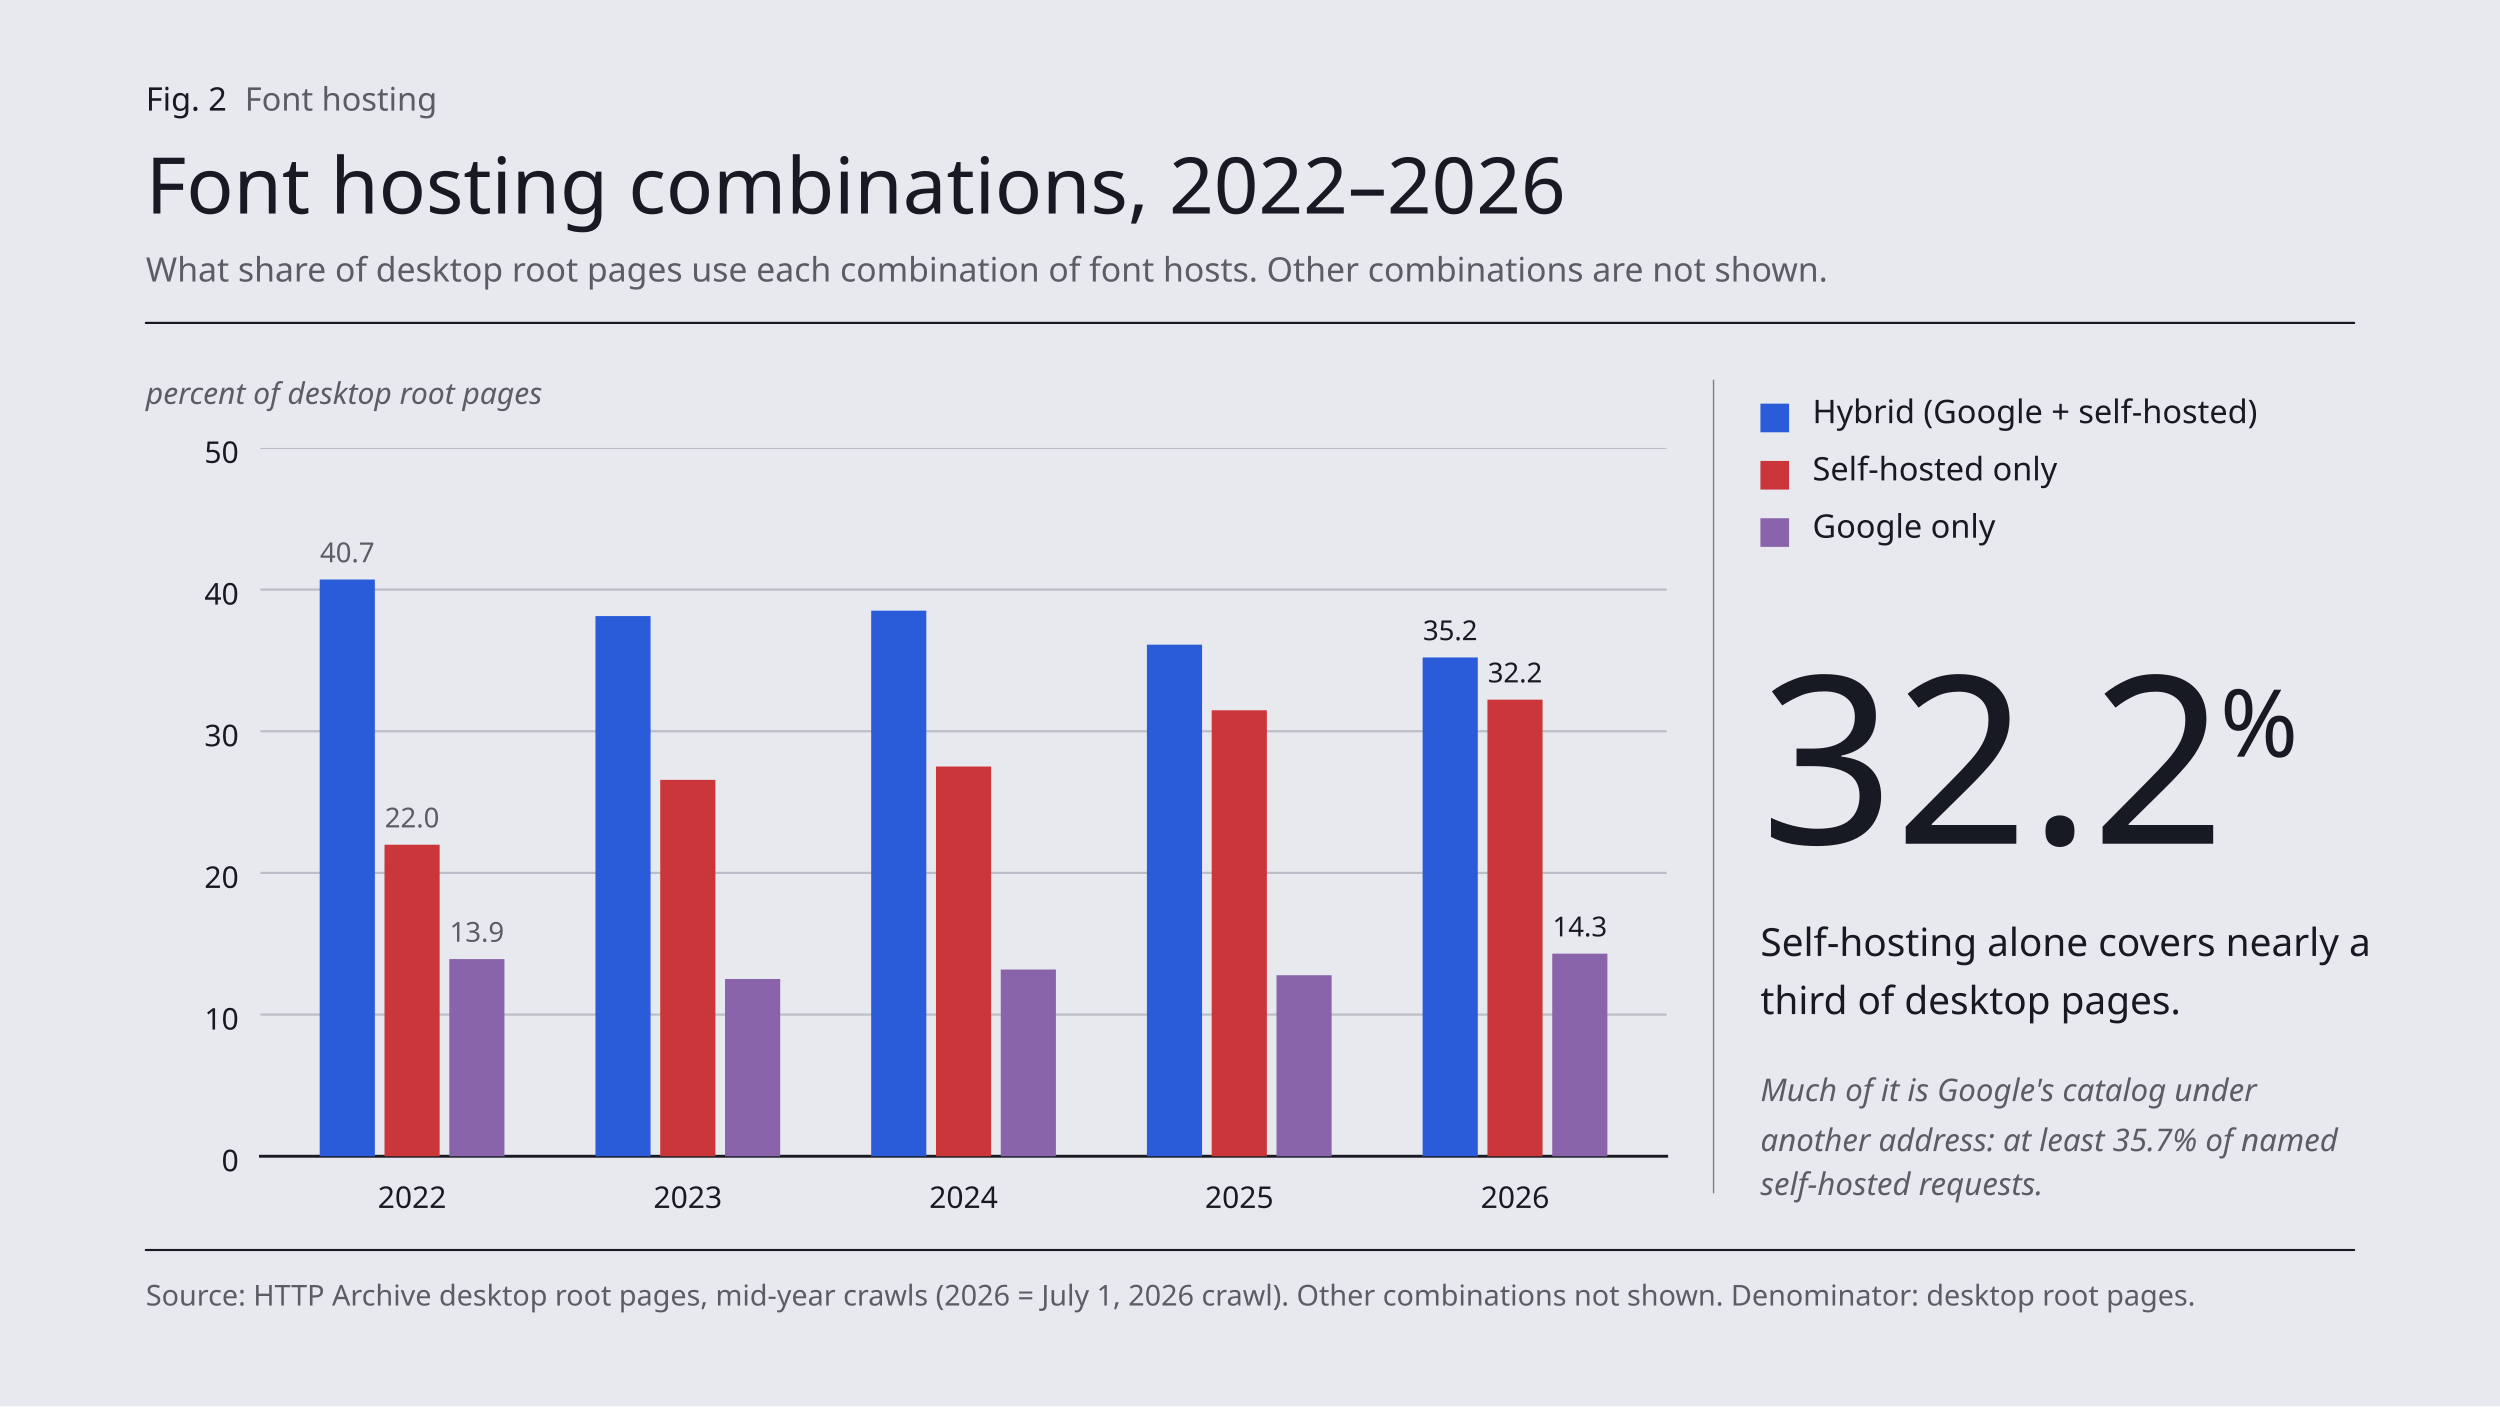
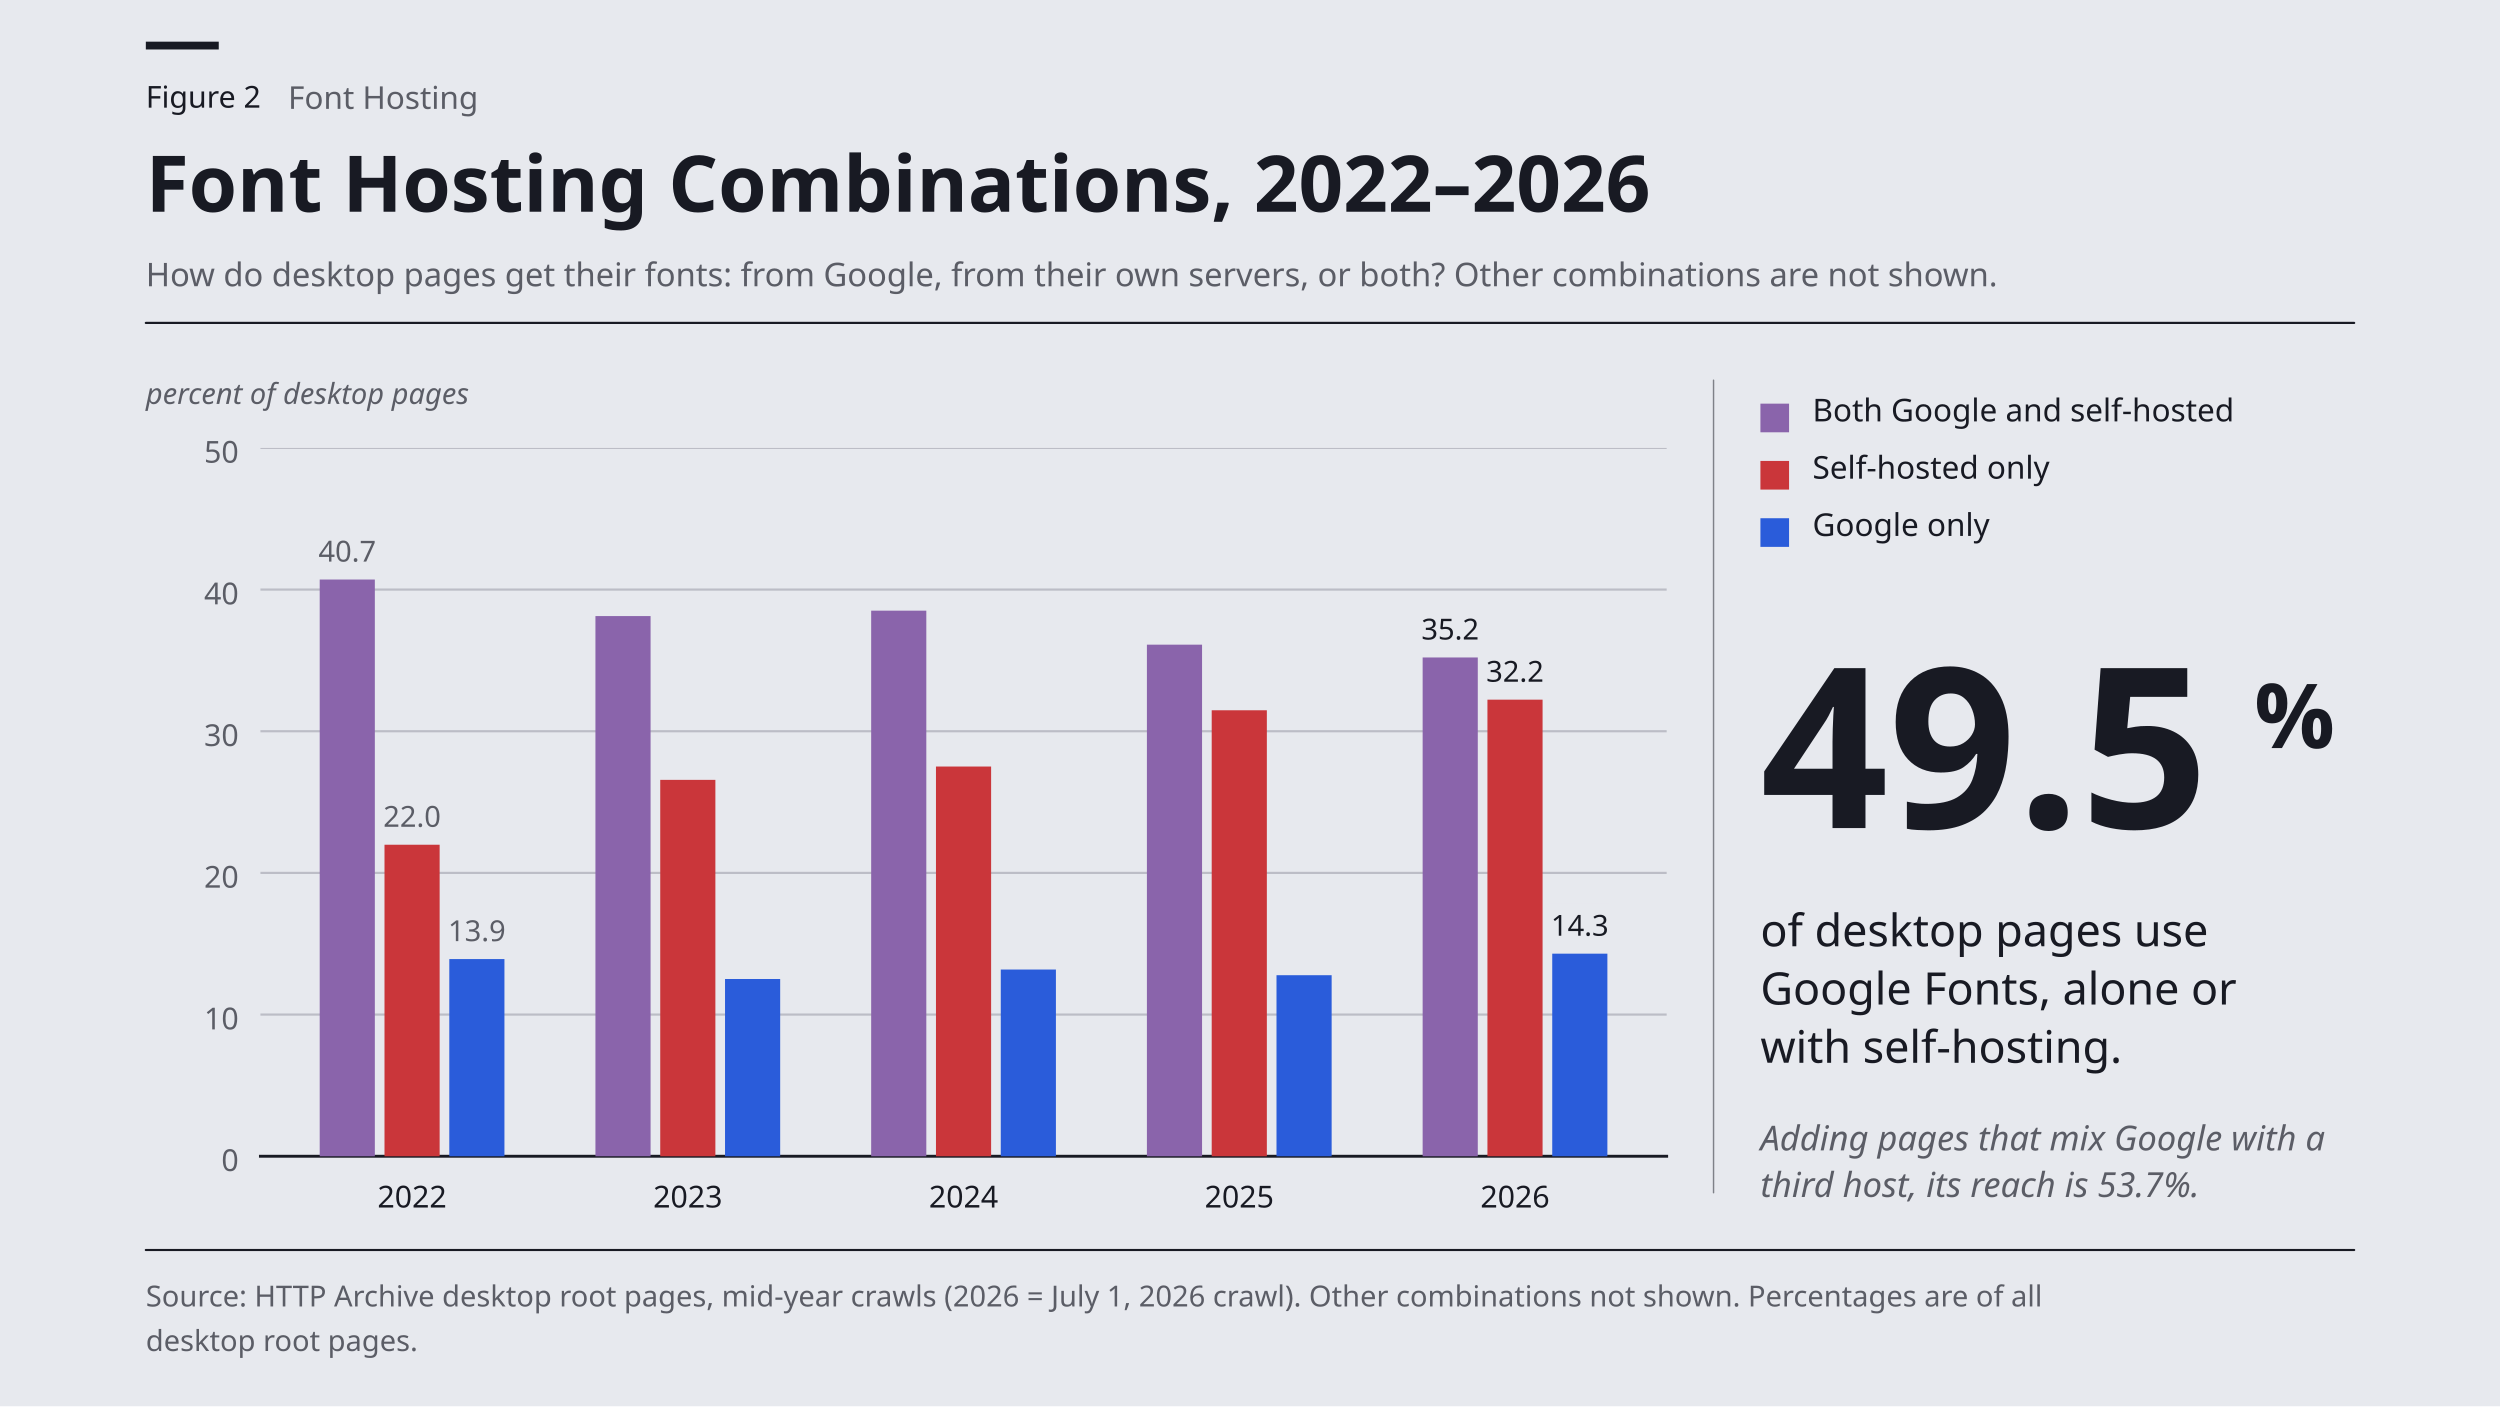
<svg xmlns="http://www.w3.org/2000/svg" width="691.2pt" height="388.8pt" viewBox="0 0 691.2 388.8" version="1.1" data-denominator="pages">
  <defs>
    <style type="text/css">*{stroke-linejoin: round; stroke-linecap: butt}</style>
  </defs>
  <g id="figure_1">
    <g id="patch_1">
      <path d="M 0 388.8  L 691.2 388.8  L 691.2 0  L 0 0  z " style="fill: #e7e9ee" />
    </g>
    <g id="axes_1">
      <g id="patch_2">
        <path d="M 72 319.68  L 460.8 319.68  L 460.8 123.84  L 72 123.84  z " style="fill: #e7e9ee" />
      </g>
      <g id="matplotlib.axis_1">
        <g id="xtick_1">
          <g id="line2d_1" />
          <g id="text_1">
-             <text style="font-size: 8.294px; font-family: 'Funnel Sans'; text-anchor: middle; fill: #181a23" x="113.929" y="333.974" transform="rotate(-0 113.9294 333.9744)">2022</text>
+             <text style="font-size: 8.37px; font-family: 'Schibsted Grotesk'; text-anchor: middle; fill: #181a23" x="113.929" y="333.854" transform="rotate(-0 113.9294 333.8538)">2022</text>
          </g>
        </g>
        <g id="xtick_2">
          <g id="line2d_2" />
          <g id="text_2">
-             <text style="font-size: 8.294px; font-family: 'Funnel Sans'; text-anchor: middle; fill: #181a23" x="190.165" y="333.974" transform="rotate(-0 190.1647 333.9744)">2023</text>
+             <text style="font-size: 8.37px; font-family: 'Schibsted Grotesk'; text-anchor: middle; fill: #181a23" x="190.165" y="333.854" transform="rotate(-0 190.1647 333.8538)">2023</text>
          </g>
        </g>
        <g id="xtick_3">
          <g id="line2d_3" />
          <g id="text_3">
-             <text style="font-size: 8.294px; font-family: 'Funnel Sans'; text-anchor: middle; fill: #181a23" x="266.4" y="333.974" transform="rotate(-0 266.4 333.9744)">2024</text>
+             <text style="font-size: 8.37px; font-family: 'Schibsted Grotesk'; text-anchor: middle; fill: #181a23" x="266.4" y="333.854" transform="rotate(-0 266.4 333.8538)">2024</text>
          </g>
        </g>
        <g id="xtick_4">
          <g id="line2d_4" />
          <g id="text_4">
-             <text style="font-size: 8.294px; font-family: 'Funnel Sans'; text-anchor: middle; fill: #181a23" x="342.635" y="333.974" transform="rotate(-0 342.6353 333.9744)">2025</text>
+             <text style="font-size: 8.37px; font-family: 'Schibsted Grotesk'; text-anchor: middle; fill: #181a23" x="342.635" y="333.854" transform="rotate(-0 342.6353 333.8538)">2025</text>
          </g>
        </g>
        <g id="xtick_5">
          <g id="line2d_5" />
          <g id="text_5">
-             <text style="font-size: 8.294px; font-family: 'Funnel Sans'; text-anchor: middle; fill: #181a23" x="418.871" y="333.974" transform="rotate(-0 418.8706 333.9744)">2026</text>
+             <text style="font-size: 8.37px; font-family: 'Schibsted Grotesk'; text-anchor: middle; fill: #181a23" x="418.871" y="333.854" transform="rotate(-0 418.8706 333.8538)">2026</text>
          </g>
        </g>
      </g>
      <g id="matplotlib.axis_2">
        <g id="ytick_1">
          <g id="line2d_6">
-             <path d="M 72 319.68  L 460.8 319.68  " clip-path="url(#p6c353e70cb)" style="fill: none; stroke: #bcbdc6; stroke-width: 0.6; stroke-linecap: round" />
+             <path d="M 72 319.68  L 460.8 319.68  " clip-path="url(#p258e9c4be1)" style="fill: none; stroke: #bcbdc6; stroke-width: 0.6; stroke-linecap: round" />
          </g>
          <g id="line2d_7" />
          <g id="text_6">
-             <text style="font-size: 8.294px; font-family: 'Funnel Sans'; text-anchor: end; fill: #181a23" x="66" y="323.827" transform="rotate(-0 66 323.8272)">0</text>
+             <text style="font-size: 8.37px; font-family: 'Schibsted Grotesk'; text-anchor: end; fill: #5b5d66" x="66" y="323.767" transform="rotate(-0 66 323.7669)">0</text>
          </g>
        </g>
        <g id="ytick_2">
          <g id="line2d_8">
-             <path d="M 72 280.512  L 460.8 280.512  " clip-path="url(#p6c353e70cb)" style="fill: none; stroke: #bcbdc6; stroke-width: 0.6; stroke-linecap: round" />
+             <path d="M 72 280.512  L 460.8 280.512  " clip-path="url(#p258e9c4be1)" style="fill: none; stroke: #bcbdc6; stroke-width: 0.6; stroke-linecap: round" />
          </g>
          <g id="line2d_9" />
          <g id="text_7">
-             <text style="font-size: 8.294px; font-family: 'Funnel Sans'; text-anchor: end; fill: #181a23" x="66" y="284.659" transform="rotate(-0 66 284.6592)">10</text>
+             <text style="font-size: 8.37px; font-family: 'Schibsted Grotesk'; text-anchor: end; fill: #5b5d66" x="66" y="284.599" transform="rotate(-0 66 284.5989)">10</text>
          </g>
        </g>
        <g id="ytick_3">
          <g id="line2d_10">
-             <path d="M 72 241.344  L 460.8 241.344  " clip-path="url(#p6c353e70cb)" style="fill: none; stroke: #bcbdc6; stroke-width: 0.6; stroke-linecap: round" />
+             <path d="M 72 241.344  L 460.8 241.344  " clip-path="url(#p258e9c4be1)" style="fill: none; stroke: #bcbdc6; stroke-width: 0.6; stroke-linecap: round" />
          </g>
          <g id="line2d_11" />
          <g id="text_8">
-             <text style="font-size: 8.294px; font-family: 'Funnel Sans'; text-anchor: end; fill: #181a23" x="66" y="245.491" transform="rotate(-0 66 245.4912)">20</text>
+             <text style="font-size: 8.37px; font-family: 'Schibsted Grotesk'; text-anchor: end; fill: #5b5d66" x="66" y="245.431" transform="rotate(-0 66 245.4309)">20</text>
          </g>
        </g>
        <g id="ytick_4">
          <g id="line2d_12">
-             <path d="M 72 202.176  L 460.8 202.176  " clip-path="url(#p6c353e70cb)" style="fill: none; stroke: #bcbdc6; stroke-width: 0.6; stroke-linecap: round" />
+             <path d="M 72 202.176  L 460.8 202.176  " clip-path="url(#p258e9c4be1)" style="fill: none; stroke: #bcbdc6; stroke-width: 0.6; stroke-linecap: round" />
          </g>
          <g id="line2d_13" />
          <g id="text_9">
-             <text style="font-size: 8.294px; font-family: 'Funnel Sans'; text-anchor: end; fill: #181a23" x="66" y="206.323" transform="rotate(-0 66 206.3232)">30</text>
+             <text style="font-size: 8.37px; font-family: 'Schibsted Grotesk'; text-anchor: end; fill: #5b5d66" x="66" y="206.263" transform="rotate(-0 66 206.2629)">30</text>
          </g>
        </g>
        <g id="ytick_5">
          <g id="line2d_14">
-             <path d="M 72 163.008  L 460.8 163.008  " clip-path="url(#p6c353e70cb)" style="fill: none; stroke: #bcbdc6; stroke-width: 0.6; stroke-linecap: round" />
+             <path d="M 72 163.008  L 460.8 163.008  " clip-path="url(#p258e9c4be1)" style="fill: none; stroke: #bcbdc6; stroke-width: 0.6; stroke-linecap: round" />
          </g>
          <g id="line2d_15" />
          <g id="text_10">
-             <text style="font-size: 8.294px; font-family: 'Funnel Sans'; text-anchor: end; fill: #181a23" x="66" y="167.155" transform="rotate(-0 66 167.1552)">40</text>
+             <text style="font-size: 8.37px; font-family: 'Schibsted Grotesk'; text-anchor: end; fill: #5b5d66" x="66" y="167.095" transform="rotate(-0 66 167.0949)">40</text>
          </g>
        </g>
        <g id="ytick_6">
          <g id="line2d_16">
-             <path d="M 72 123.84  L 460.8 123.84  " clip-path="url(#p6c353e70cb)" style="fill: none; stroke: #bcbdc6; stroke-width: 0.6; stroke-linecap: round" />
+             <path d="M 72 123.84  L 460.8 123.84  " clip-path="url(#p258e9c4be1)" style="fill: none; stroke: #bcbdc6; stroke-width: 0.6; stroke-linecap: round" />
          </g>
          <g id="line2d_17" />
          <g id="text_11">
-             <text style="font-size: 8.294px; font-family: 'Funnel Sans'; text-anchor: end; fill: #181a23" x="66" y="127.987" transform="rotate(-0 66 127.9872)">50</text>
+             <text style="font-size: 8.37px; font-family: 'Schibsted Grotesk'; text-anchor: end; fill: #5b5d66" x="66" y="127.927" transform="rotate(-0 66 127.9269)">50</text>
          </g>
        </g>
      </g>
      <g id="patch_3">
        <path d="M 72 319.68  L 460.8 319.68  " style="fill: none; stroke: #181a23; stroke-width: 0.8; stroke-linejoin: miter; stroke-linecap: square" />
      </g>
      <g id="patch_4">
-         <path d="M 88.391 319.68  L 103.638 319.68  L 103.638 160.227  L 88.391 160.227  z " clip-path="url(#p6c353e70cb)" style="fill: #2a5cda" />
+         <path d="M 88.391 319.68  L 103.638 319.68  L 103.638 160.227  L 88.391 160.227  z " clip-path="url(#p258e9c4be1)" style="fill: #8a64ab" />
      </g>
      <g id="patch_5">
-         <path d="M 164.626 319.68  L 179.873 319.68  L 179.873 170.332  L 164.626 170.332  z " clip-path="url(#p6c353e70cb)" style="fill: #2a5cda" />
+         <path d="M 164.626 319.68  L 179.873 319.68  L 179.873 170.332  L 164.626 170.332  z " clip-path="url(#p258e9c4be1)" style="fill: #8a64ab" />
      </g>
      <g id="patch_6">
-         <path d="M 240.861 319.68  L 256.108 319.68  L 256.108 168.844  L 240.861 168.844  z " clip-path="url(#p6c353e70cb)" style="fill: #2a5cda" />
+         <path d="M 240.861 319.68  L 256.108 319.68  L 256.108 168.844  L 240.861 168.844  z " clip-path="url(#p258e9c4be1)" style="fill: #8a64ab" />
      </g>
      <g id="patch_7">
-         <path d="M 317.096 319.68  L 332.344 319.68  L 332.344 178.244  L 317.096 178.244  z " clip-path="url(#p6c353e70cb)" style="fill: #2a5cda" />
+         <path d="M 317.096 319.68  L 332.344 319.68  L 332.344 178.244  L 317.096 178.244  z " clip-path="url(#p258e9c4be1)" style="fill: #8a64ab" />
      </g>
      <g id="patch_8">
-         <path d="M 393.332 319.68  L 408.579 319.68  L 408.579 181.769  L 393.332 181.769  z " clip-path="url(#p6c353e70cb)" style="fill: #2a5cda" />
+         <path d="M 393.332 319.68  L 408.579 319.68  L 408.579 181.769  L 393.332 181.769  z " clip-path="url(#p258e9c4be1)" style="fill: #8a64ab" />
      </g>
      <g id="text_12">
        <g id="patch_9">
-           <path d="M 87.98 158.259  L 104.048 158.259  L 104.048 146.931  L 87.98 146.931  z " style="fill: #e7e9ee" />
-         </g>
-         <text style="font-size: 7.603px; font-family: 'Funnel Sans'; text-anchor: middle; fill: #5b5d66" x="96.014" y="155.446" transform="rotate(-0 96.01412 155.4463)">40.7</text>
+           <path d="M 87.304 158.311  L 104.724 158.311  L 104.724 146.464  L 87.304 146.464  z " style="fill: #e7e9ee" />
+         </g>
+         <text style="font-size: 8.035px; font-family: 'Schibsted Grotesk'; text-anchor: middle; fill: #5b5d66" x="96.014" y="155.275" transform="rotate(-0 96.01412 155.2755)">40.7</text>
      </g>
      <g id="text_13">
        <g id="patch_10">
-           <path d="M 392.921 179.802  L 408.989 179.802  L 408.989 168.473  L 392.921 168.473  z " style="fill: #e7e9ee" />
-         </g>
-         <text style="font-size: 7.603px; font-family: 'Funnel Sans'; text-anchor: middle; fill: #181a23" x="400.955" y="176.989" transform="rotate(-0 400.9553 176.9887)">35.2</text>
+           <path d="M 391.764 179.854  L 410.147 179.854  L 410.147 168.007  L 391.764 168.007  z " style="fill: #e7e9ee" />
+         </g>
+         <text style="font-weight: 500; font-size: 8.035px; font-family: 'Schibsted Grotesk'; text-anchor: middle; fill: #181a23" x="400.955" y="176.818" transform="rotate(-0 400.9553 176.8179)">35.2</text>
      </g>
      <g id="patch_11">
-         <path d="M 106.306 319.68  L 121.553 319.68  L 121.553 233.55  L 106.306 233.55  z " clip-path="url(#p6c353e70cb)" style="fill: #ca363a" />
+         <path d="M 106.306 319.68  L 121.553 319.68  L 121.553 233.55  L 106.306 233.55  z " clip-path="url(#p258e9c4be1)" style="fill: #ca363a" />
      </g>
      <g id="patch_12">
-         <path d="M 182.541 319.68  L 197.788 319.68  L 197.788 215.611  L 182.541 215.611  z " clip-path="url(#p6c353e70cb)" style="fill: #ca363a" />
+         <path d="M 182.541 319.68  L 197.788 319.68  L 197.788 215.611  L 182.541 215.611  z " clip-path="url(#p258e9c4be1)" style="fill: #ca363a" />
      </g>
      <g id="patch_13">
-         <path d="M 258.776 319.68  L 274.024 319.68  L 274.024 211.929  L 258.776 211.929  z " clip-path="url(#p6c353e70cb)" style="fill: #ca363a" />
+         <path d="M 258.776 319.68  L 274.024 319.68  L 274.024 211.929  L 258.776 211.929  z " clip-path="url(#p258e9c4be1)" style="fill: #ca363a" />
      </g>
      <g id="patch_14">
-         <path d="M 335.012 319.68  L 350.259 319.68  L 350.259 196.379  L 335.012 196.379  z " clip-path="url(#p6c353e70cb)" style="fill: #ca363a" />
+         <path d="M 335.012 319.68  L 350.259 319.68  L 350.259 196.379  L 335.012 196.379  z " clip-path="url(#p258e9c4be1)" style="fill: #ca363a" />
      </g>
      <g id="patch_15">
-         <path d="M 411.247 319.68  L 426.494 319.68  L 426.494 193.442  L 411.247 193.442  z " clip-path="url(#p6c353e70cb)" style="fill: #ca363a" />
+         <path d="M 411.247 319.68  L 426.494 319.68  L 426.494 193.442  L 411.247 193.442  z " clip-path="url(#p258e9c4be1)" style="fill: #ca363a" />
      </g>
      <g id="text_14">
        <g id="patch_16">
-           <path d="M 105.896 231.582  L 121.963 231.582  L 121.963 220.253  L 105.896 220.253  z " style="fill: #e7e9ee" />
-         </g>
-         <text style="font-size: 7.603px; font-family: 'Funnel Sans'; text-anchor: middle; fill: #5b5d66" x="113.929" y="228.769" transform="rotate(-0 113.9294 228.7688)">22.0</text>
+           <path d="M 104.874 231.634  L 122.985 231.634  L 122.985 219.787  L 104.874 219.787  z " style="fill: #e7e9ee" />
+         </g>
+         <text style="font-size: 8.035px; font-family: 'Schibsted Grotesk'; text-anchor: middle; fill: #5b5d66" x="113.929" y="228.598" transform="rotate(-0 113.9294 228.598)">22.0</text>
      </g>
      <g id="text_15">
        <g id="patch_17">
-           <path d="M 410.837 191.474  L 426.904 191.474  L 426.904 180.145  L 410.837 180.145  z " style="fill: #e7e9ee" />
-         </g>
-         <text style="font-size: 7.603px; font-family: 'Funnel Sans'; text-anchor: middle; fill: #181a23" x="418.871" y="188.661" transform="rotate(-0 418.8706 188.6607)">32.2</text>
+           <path d="M 409.748 191.526  L 427.993 191.526  L 427.993 179.679  L 409.748 179.679  z " style="fill: #e7e9ee" />
+         </g>
+         <text style="font-weight: 500; font-size: 8.035px; font-family: 'Schibsted Grotesk'; text-anchor: middle; fill: #181a23" x="418.871" y="188.49" transform="rotate(-0 418.8706 188.49)">32.2</text>
      </g>
      <g id="patch_18">
-         <path d="M 124.221 319.68  L 139.468 319.68  L 139.468 265.158  L 124.221 265.158  z " clip-path="url(#p6c353e70cb)" style="fill: #8a64ab" />
+         <path d="M 124.221 319.68  L 139.468 319.68  L 139.468 265.158  L 124.221 265.158  z " clip-path="url(#p258e9c4be1)" style="fill: #2a5cda" />
      </g>
      <g id="patch_19">
-         <path d="M 200.456 319.68  L 215.704 319.68  L 215.704 270.681  L 200.456 270.681  z " clip-path="url(#p6c353e70cb)" style="fill: #8a64ab" />
+         <path d="M 200.456 319.68  L 215.704 319.68  L 215.704 270.681  L 200.456 270.681  z " clip-path="url(#p258e9c4be1)" style="fill: #2a5cda" />
      </g>
      <g id="patch_20">
-         <path d="M 276.692 319.68  L 291.939 319.68  L 291.939 268.057  L 276.692 268.057  z " clip-path="url(#p6c353e70cb)" style="fill: #8a64ab" />
+         <path d="M 276.692 319.68  L 291.939 319.68  L 291.939 268.057  L 276.692 268.057  z " clip-path="url(#p258e9c4be1)" style="fill: #2a5cda" />
      </g>
      <g id="patch_21">
-         <path d="M 352.927 319.68  L 368.174 319.68  L 368.174 269.623  L 352.927 269.623  z " clip-path="url(#p6c353e70cb)" style="fill: #8a64ab" />
+         <path d="M 352.927 319.68  L 368.174 319.68  L 368.174 269.623  L 352.927 269.623  z " clip-path="url(#p258e9c4be1)" style="fill: #2a5cda" />
      </g>
      <g id="patch_22">
-         <path d="M 429.162 319.68  L 444.409 319.68  L 444.409 263.67  L 429.162 263.67  z " clip-path="url(#p6c353e70cb)" style="fill: #8a64ab" />
+         <path d="M 429.162 319.68  L 444.409 319.68  L 444.409 263.67  L 429.162 263.67  z " clip-path="url(#p258e9c4be1)" style="fill: #2a5cda" />
      </g>
      <g id="text_16">
        <g id="patch_23">
-           <path d="M 123.811 263.191  L 139.879 263.191  L 139.879 251.862  L 123.811 251.862  z " style="fill: #e7e9ee" />
-         </g>
-         <text style="font-size: 7.603px; font-family: 'Funnel Sans'; text-anchor: middle; fill: #5b5d66" x="131.845" y="260.377" transform="rotate(-0 131.8447 260.3773)">13.9</text>
+           <path d="M 123.781 263.242  L 139.908 263.242  L 139.908 251.395  L 123.781 251.395  z " style="fill: #e7e9ee" />
+         </g>
+         <text style="font-size: 8.035px; font-family: 'Schibsted Grotesk'; text-anchor: middle; fill: #5b5d66" x="131.845" y="260.207" transform="rotate(-0 131.8447 260.2066)">13.9</text>
      </g>
      <g id="text_17">
        <g id="patch_24">
-           <path d="M 428.752 261.702  L 444.82 261.702  L 444.82 250.373  L 428.752 250.373  z " style="fill: #e7e9ee" />
-         </g>
-         <text style="font-size: 7.603px; font-family: 'Funnel Sans'; text-anchor: middle; fill: #181a23" x="436.786" y="258.889" transform="rotate(-0 436.7859 258.889)">14.3</text>
+           <path d="M 428.538 261.754  L 445.034 261.754  L 445.034 249.907  L 428.538 249.907  z " style="fill: #e7e9ee" />
+         </g>
+         <text style="font-weight: 500; font-size: 8.035px; font-family: 'Schibsted Grotesk'; text-anchor: middle; fill: #181a23" x="436.786" y="258.718" transform="rotate(-0 436.7859 258.7182)">14.3</text>
      </g>
    </g>
    <g id="patch_25">
-       <path d="M 486.72 119.52  L 494.64 119.52  L 494.64 111.6  L 486.72 111.6  z " style="fill: #2a5cda" />
+       <path d="M 40.32 13.68  L 60.48 13.68  L 60.48 11.52  L 40.32 11.52  z " style="fill: #181a23" />
    </g>
    <g id="patch_26">
+       <path d="M 486.72 119.52  L 494.64 119.52  L 494.64 111.6  L 486.72 111.6  z " style="fill: #8a64ab" />
+     </g>
+     <g id="patch_27">
      <path d="M 486.72 135.36  L 494.64 135.36  L 494.64 127.44  L 486.72 127.44  z " style="fill: #ca363a" />
    </g>
-     <g id="patch_27">
-       <path d="M 486.72 151.2  L 494.64 151.2  L 494.64 143.28  L 486.72 143.28  z " style="fill: #8a64ab" />
+     <g id="patch_28">
+       <path d="M 486.72 151.2  L 494.64 151.2  L 494.64 143.28  L 486.72 143.28  z " style="fill: #2a5cda" />
    </g>
    <g id="line2d_18">
      <path d="M 40.32 89.28  L 650.88 89.28  " style="fill: none; stroke: #181a23; stroke-width: 0.6; stroke-linecap: round" />
    </g>
    <g id="line2d_19">
      <path d="M 40.32 345.6  L 650.88 345.6  " style="fill: none; stroke: #181a23; stroke-width: 0.6; stroke-linecap: round" />
    </g>
    <g id="line2d_20">
      <path d="M 473.76 105.12  L 473.76 329.76  " style="fill: none; stroke: #181a23; stroke-opacity: 0.5; stroke-width: 0.4; stroke-linecap: round" />
    </g>
    <g id="text_18">
-       <text style="font-size: 8.986px; font-family: 'Funnel Sans'; text-anchor: start; fill: #181a23" x="40.32" y="30.586" transform="rotate(-0 40.32 30.5856)">Fig. 2</text>
+       <text style="font-weight: 500; font-size: 8.37px; font-family: 'Schibsted Grotesk'; text-anchor: start; fill: #181a23" x="40.32" y="29.774" transform="rotate(-0 40.32 29.77383)">Figure 2</text>
    </g>
    <g id="text_19">
-       <text style="font-size: 8.986px; font-family: 'Funnel Sans'; text-anchor: start; fill: #5b5d66" x="67.68" y="30.586" transform="rotate(-0 67.68 30.5856)">Font hosting</text>
+       <text style="font-size: 8.705px; font-family: 'Schibsted Grotesk'; text-anchor: start; fill: #5b5d66" x="79.65" y="30.101" transform="rotate(-0 79.65 30.10078)">Font Hosting</text>
    </g>
    <g id="text_20">
-       <text style="font-weight: 500; font-size: 21.6px; font-family: 'Funnel Display'; text-anchor: start; fill: #181a23" x="40.32" y="59.04" transform="rotate(-0 40.32 59.04)">Font hosting combinations, 2022–2026</text>
+       <text style="font-weight: 600; font-size: 21.6px; font-family: 'Schibsted Grotesk'; text-anchor: start; fill: #181a23" x="40.32" y="58.534" transform="rotate(-0 40.32 58.53375)">Font Hosting Combinations, 2022–2026</text>
    </g>
    <g id="text_21">
-       <text style="font-size: 9.331px; font-family: 'Funnel Sans'; text-anchor: start; fill: #5b5d66" x="40.32" y="77.839" transform="rotate(-0 40.32 77.83934)">What share of desktop root pages use each combination of font hosts. Other combinations are not shown.</text>
+       <text style="font-size: 9.04px; font-family: 'Schibsted Grotesk'; text-anchor: start; fill: #5b5d66" x="40.32" y="79.139" transform="rotate(-0 40.32 79.13913)">How do desktop pages get their fonts: from Google, from their own servers, or both? Other combinations are not shown.</text>
    </g>
    <g id="text_22">
-       <text style="font-style: italic; font-size: 8.294px; font-family: 'Funnel Sans'; text-anchor: start; fill: #5b5d66" x="40.32" y="111.686" transform="rotate(-0 40.32 111.6864)">percent of desktop root pages</text>
+       <text style="font-style: italic; font-size: 8.035px; font-family: 'Schibsted Grotesk'; text-anchor: start; fill: #5b5d66" x="40.32" y="111.688" transform="rotate(-0 40.32 111.6884)">percent of desktop pages</text>
    </g>
    <g id="text_23">
-       <text style="font-size: 8.986px; font-family: 'Funnel Sans'; text-anchor: start; fill: #181a23" x="501.12" y="116.986" transform="rotate(-0 501.12 116.9856)">Hybrid (Google + self-hosted)</text>
+       <text style="font-size: 8.705px; font-family: 'Schibsted Grotesk'; text-anchor: start; fill: #181a23" x="501.12" y="116.501" transform="rotate(-0 501.12 116.5008)">Both Google and self-hosted</text>
    </g>
    <g id="text_24">
-       <text style="font-size: 8.986px; font-family: 'Funnel Sans'; text-anchor: start; fill: #181a23" x="501.12" y="132.826" transform="rotate(-0 501.12 132.8256)">Self-hosted only</text>
+       <text style="font-size: 8.705px; font-family: 'Schibsted Grotesk'; text-anchor: start; fill: #181a23" x="501.12" y="132.341" transform="rotate(-0 501.12 132.3408)">Self-hosted only</text>
    </g>
    <g id="text_25">
-       <text style="font-size: 8.986px; font-family: 'Funnel Sans'; text-anchor: start; fill: #181a23" x="501.12" y="148.666" transform="rotate(-0 501.12 148.6656)">Google only</text>
+       <text style="font-size: 8.705px; font-family: 'Schibsted Grotesk'; text-anchor: start; fill: #181a23" x="501.12" y="148.181" transform="rotate(-0 501.12 148.1808)">Google only</text>
    </g>
    <g id="text_26">
-       <text style="font-weight: 300; font-size: 64.8px; font-family: 'Funnel Display'; text-anchor: start; fill: #181a23" x="486.72" y="233.28" transform="rotate(-0 486.72 233.28)">32.2</text>
+       <text style="font-weight: 700; font-size: 61.92px; font-family: 'Schibsted Grotesk'; text-anchor: start; fill: #181a23" x="486.72" y="228.949" transform="rotate(-0 486.72 228.9487)">49.5</text>
    </g>
    <g id="text_27">
-       <text style="font-weight: 300; font-size: 25.92px; font-family: 'Funnel Display'; text-anchor: start; fill: #181a23" x="613.821" y="209.211" transform="rotate(-0 613.8206 209.2114)">%</text>
+       <text style="font-weight: 700; font-size: 24.768px; font-family: 'Schibsted Grotesk'; text-anchor: start; fill: #181a23" x="623.245" y="206.821" transform="rotate(-0 623.2453 206.8206)">%</text>
    </g>
    <g id="text_28">
-       <text style="font-size: 10.714px; font-family: 'Funnel Sans'; fill: #181a23" transform="translate(486.72 264.3057)">Self-hosting alone covers nearly a</text>
-       <text style="font-size: 10.714px; font-family: 'Funnel Sans'; fill: #181a23" transform="translate(486.72 280.3761)">third of desktop pages.</text>
+       <text style="font-size: 12.388px; font-family: 'Schibsted Grotesk'; text-anchor: start; fill: #181a23" x="486.72" y="261.629" transform="rotate(-0 486.72 261.6288)">of desktop pages use</text>
    </g>
    <g id="text_29">
-       <text style="font-style: italic; font-size: 8.64px; font-family: 'Funnel Sans'; fill: #5b5d66" transform="translate(486.72 304.4273)">Much of it is Google's catalog under</text>
-       <text style="font-style: italic; font-size: 8.64px; font-family: 'Funnel Sans'; fill: #5b5d66" transform="translate(486.72 318.2513)">another address: at least 35.7% of named</text>
-       <text style="font-style: italic; font-size: 8.64px; font-family: 'Funnel Sans'; fill: #5b5d66" transform="translate(486.72 330.3905)">self-hosted requests.</text>
+       <text style="font-size: 12.388px; font-family: 'Schibsted Grotesk'; text-anchor: start; fill: #181a23" x="486.72" y="277.733" transform="rotate(-0 486.72 277.7327)">Google Fonts, alone or</text>
    </g>
    <g id="text_30">
-       <text style="font-size: 7.949px; font-family: 'Funnel Sans'; text-anchor: start; fill: #5b5d66" x="40.32" y="360.957" transform="rotate(-0 40.32 360.9575)">Source: HTTP Archive desktop root pages, mid-year crawls (2026 = July 1, 2026 crawl). Other combinations not shown. Denominator: desktop root pages.</text>
+       <text style="font-size: 12.388px; font-family: 'Schibsted Grotesk'; text-anchor: start; fill: #181a23" x="486.72" y="293.837" transform="rotate(-0 486.72 293.8366)">with self-hosting.</text>
+     </g>
+     <g id="text_31">
+       <text style="font-style: italic; font-size: 9.529px; font-family: 'Schibsted Grotesk'; text-anchor: start; fill: #5b5d66" x="486.72" y="318.071" transform="rotate(-0 486.72 318.0707)">Adding pages that mix Google with a</text>
+     </g>
+     <g id="text_32">
+       <text style="font-style: italic; font-size: 9.529px; font-family: 'Schibsted Grotesk'; text-anchor: start; fill: #5b5d66" x="486.72" y="330.935" transform="rotate(-0 486.72 330.9348)">third host, its reach is 53.7%.</text>
+     </g>
+     <g id="text_33">
+       <text style="font-size: 8.035px; font-family: 'Schibsted Grotesk'; fill: #5b5d66" transform="translate(40.32 361.21)">Source: HTTP Archive desktop root pages, mid-year crawls (2026 = July 1, 2026 crawl). Other combinations not shown. Percentages are of all</text>
+       <text style="font-size: 8.035px; font-family: 'Schibsted Grotesk'; fill: #5b5d66" transform="translate(40.32 373.5277)">desktop root pages.</text>
    </g>
  </g>
  <defs>
-     <clipPath id="p6c353e70cb">
+     <clipPath id="p258e9c4be1">
      <rect x="72" y="123.84" width="388.8" height="195.84" />
    </clipPath>
  </defs>
</svg>
